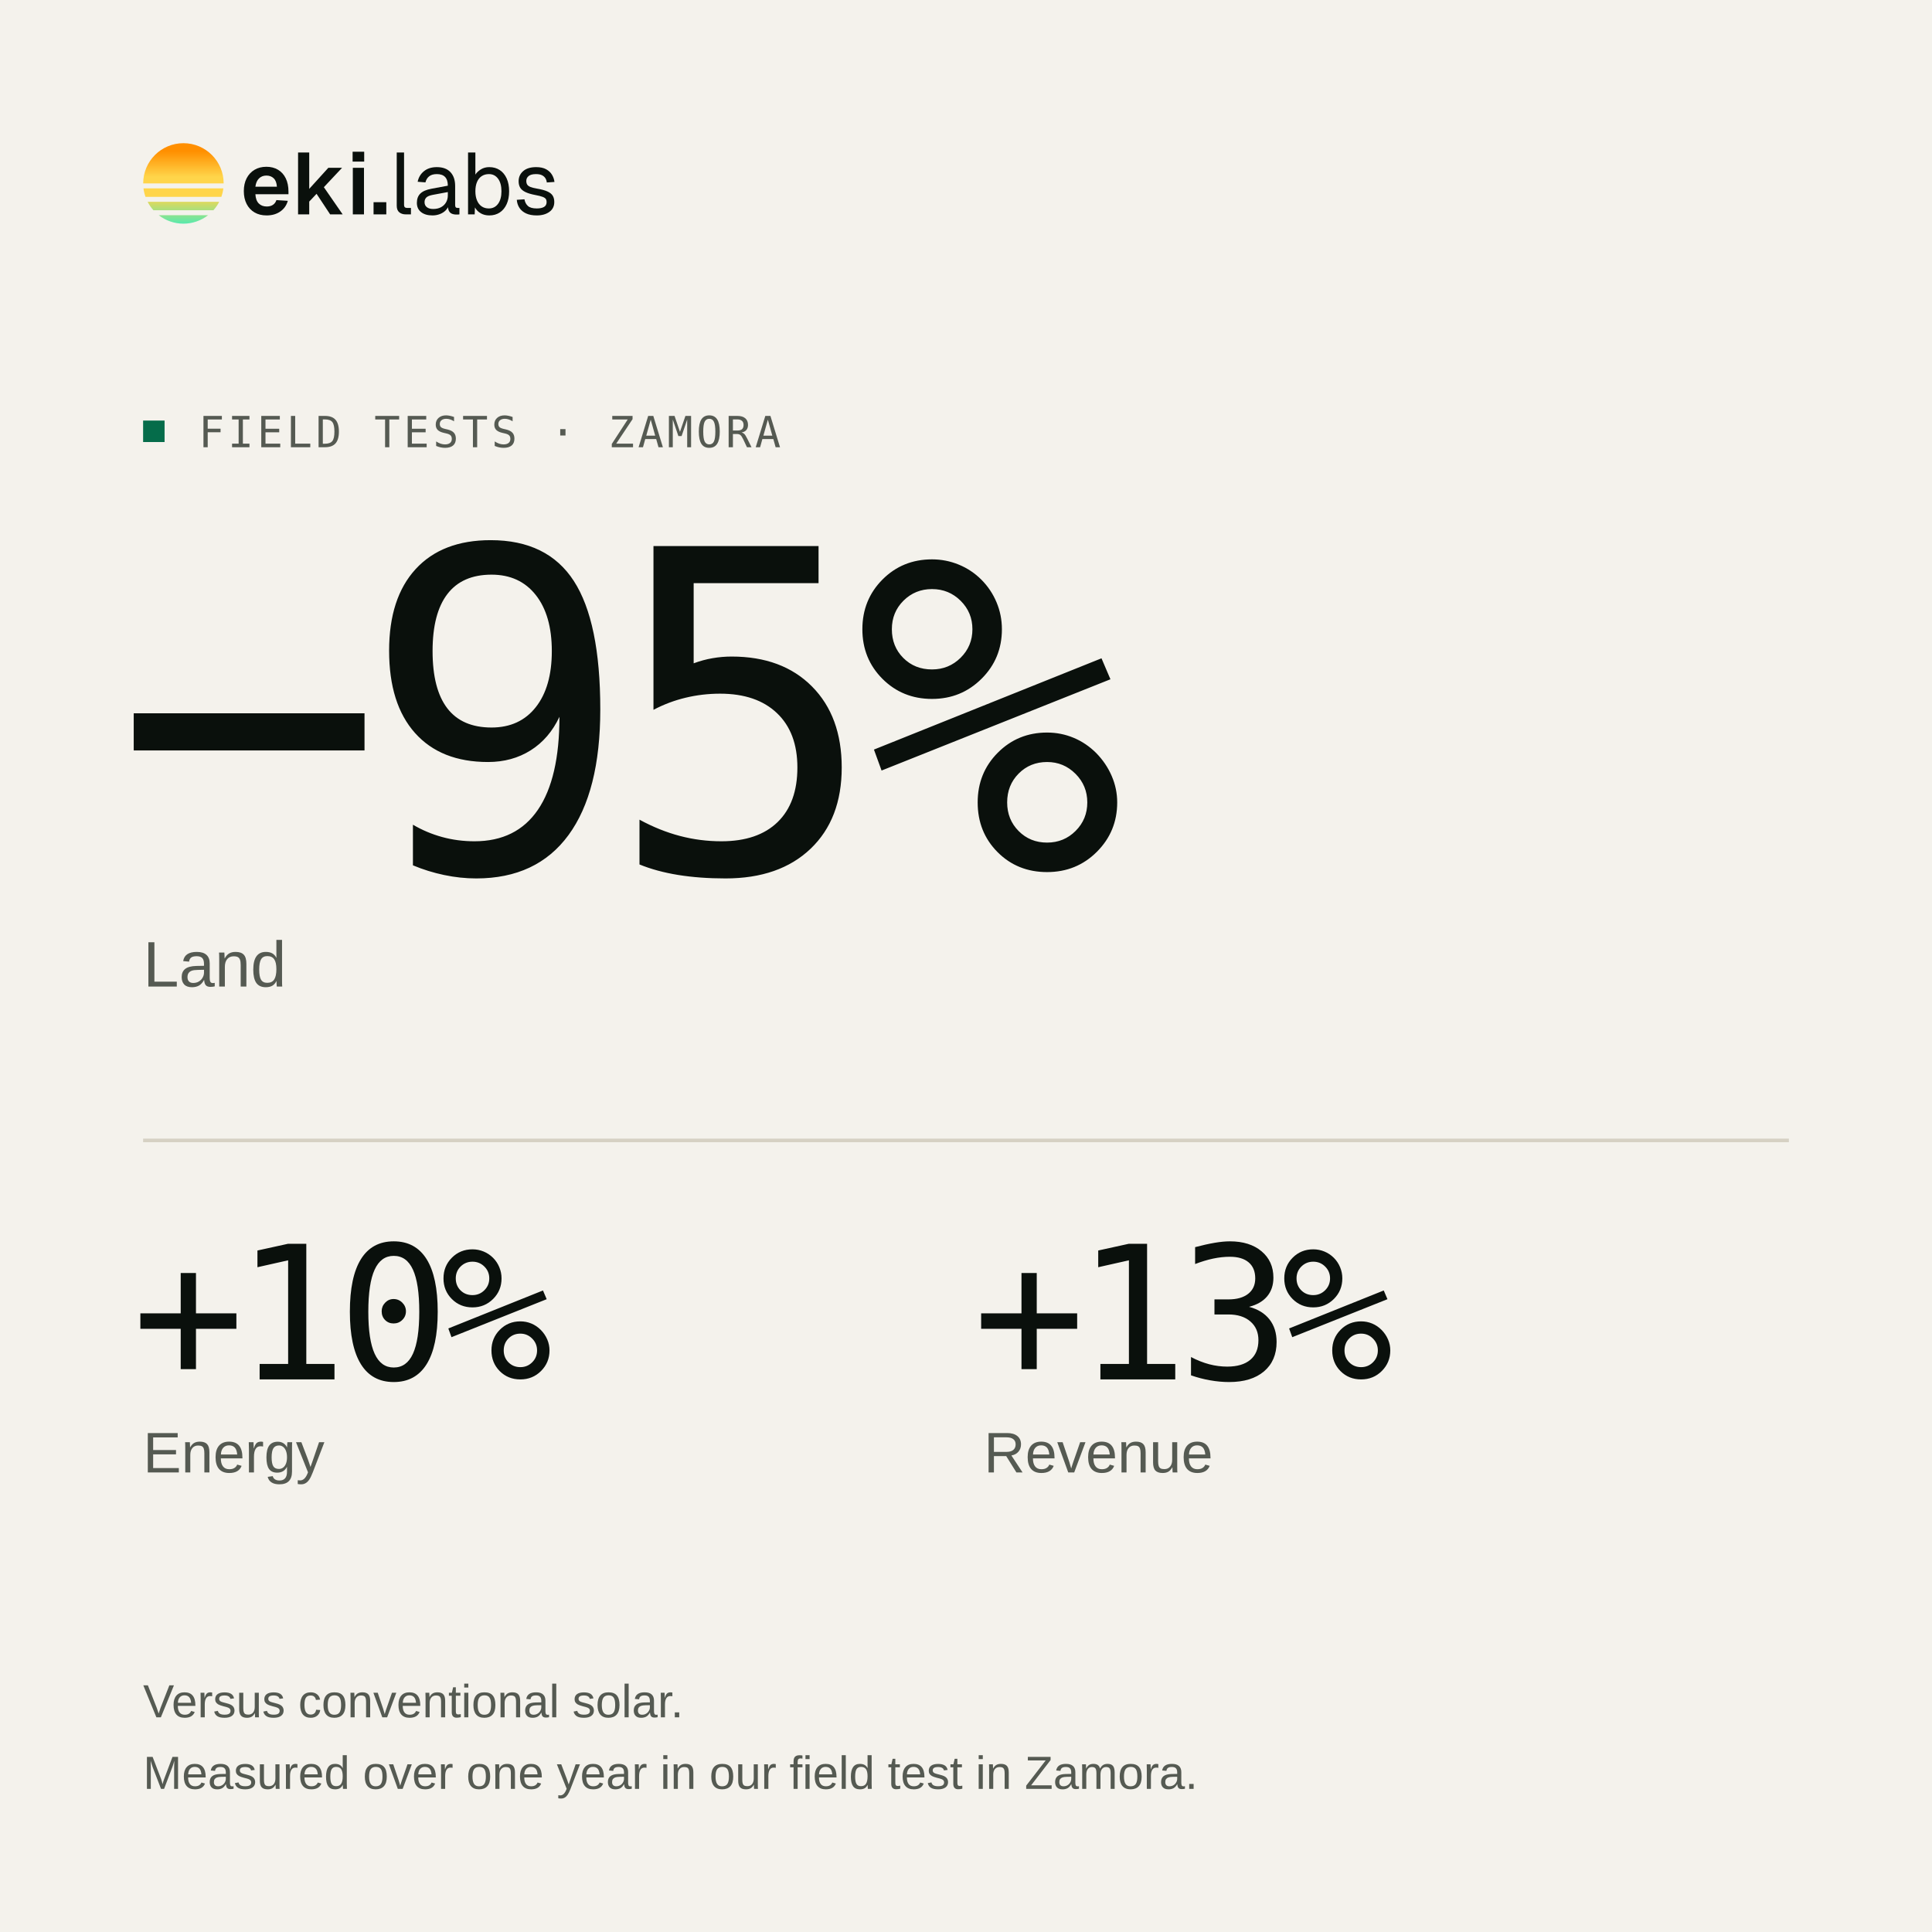
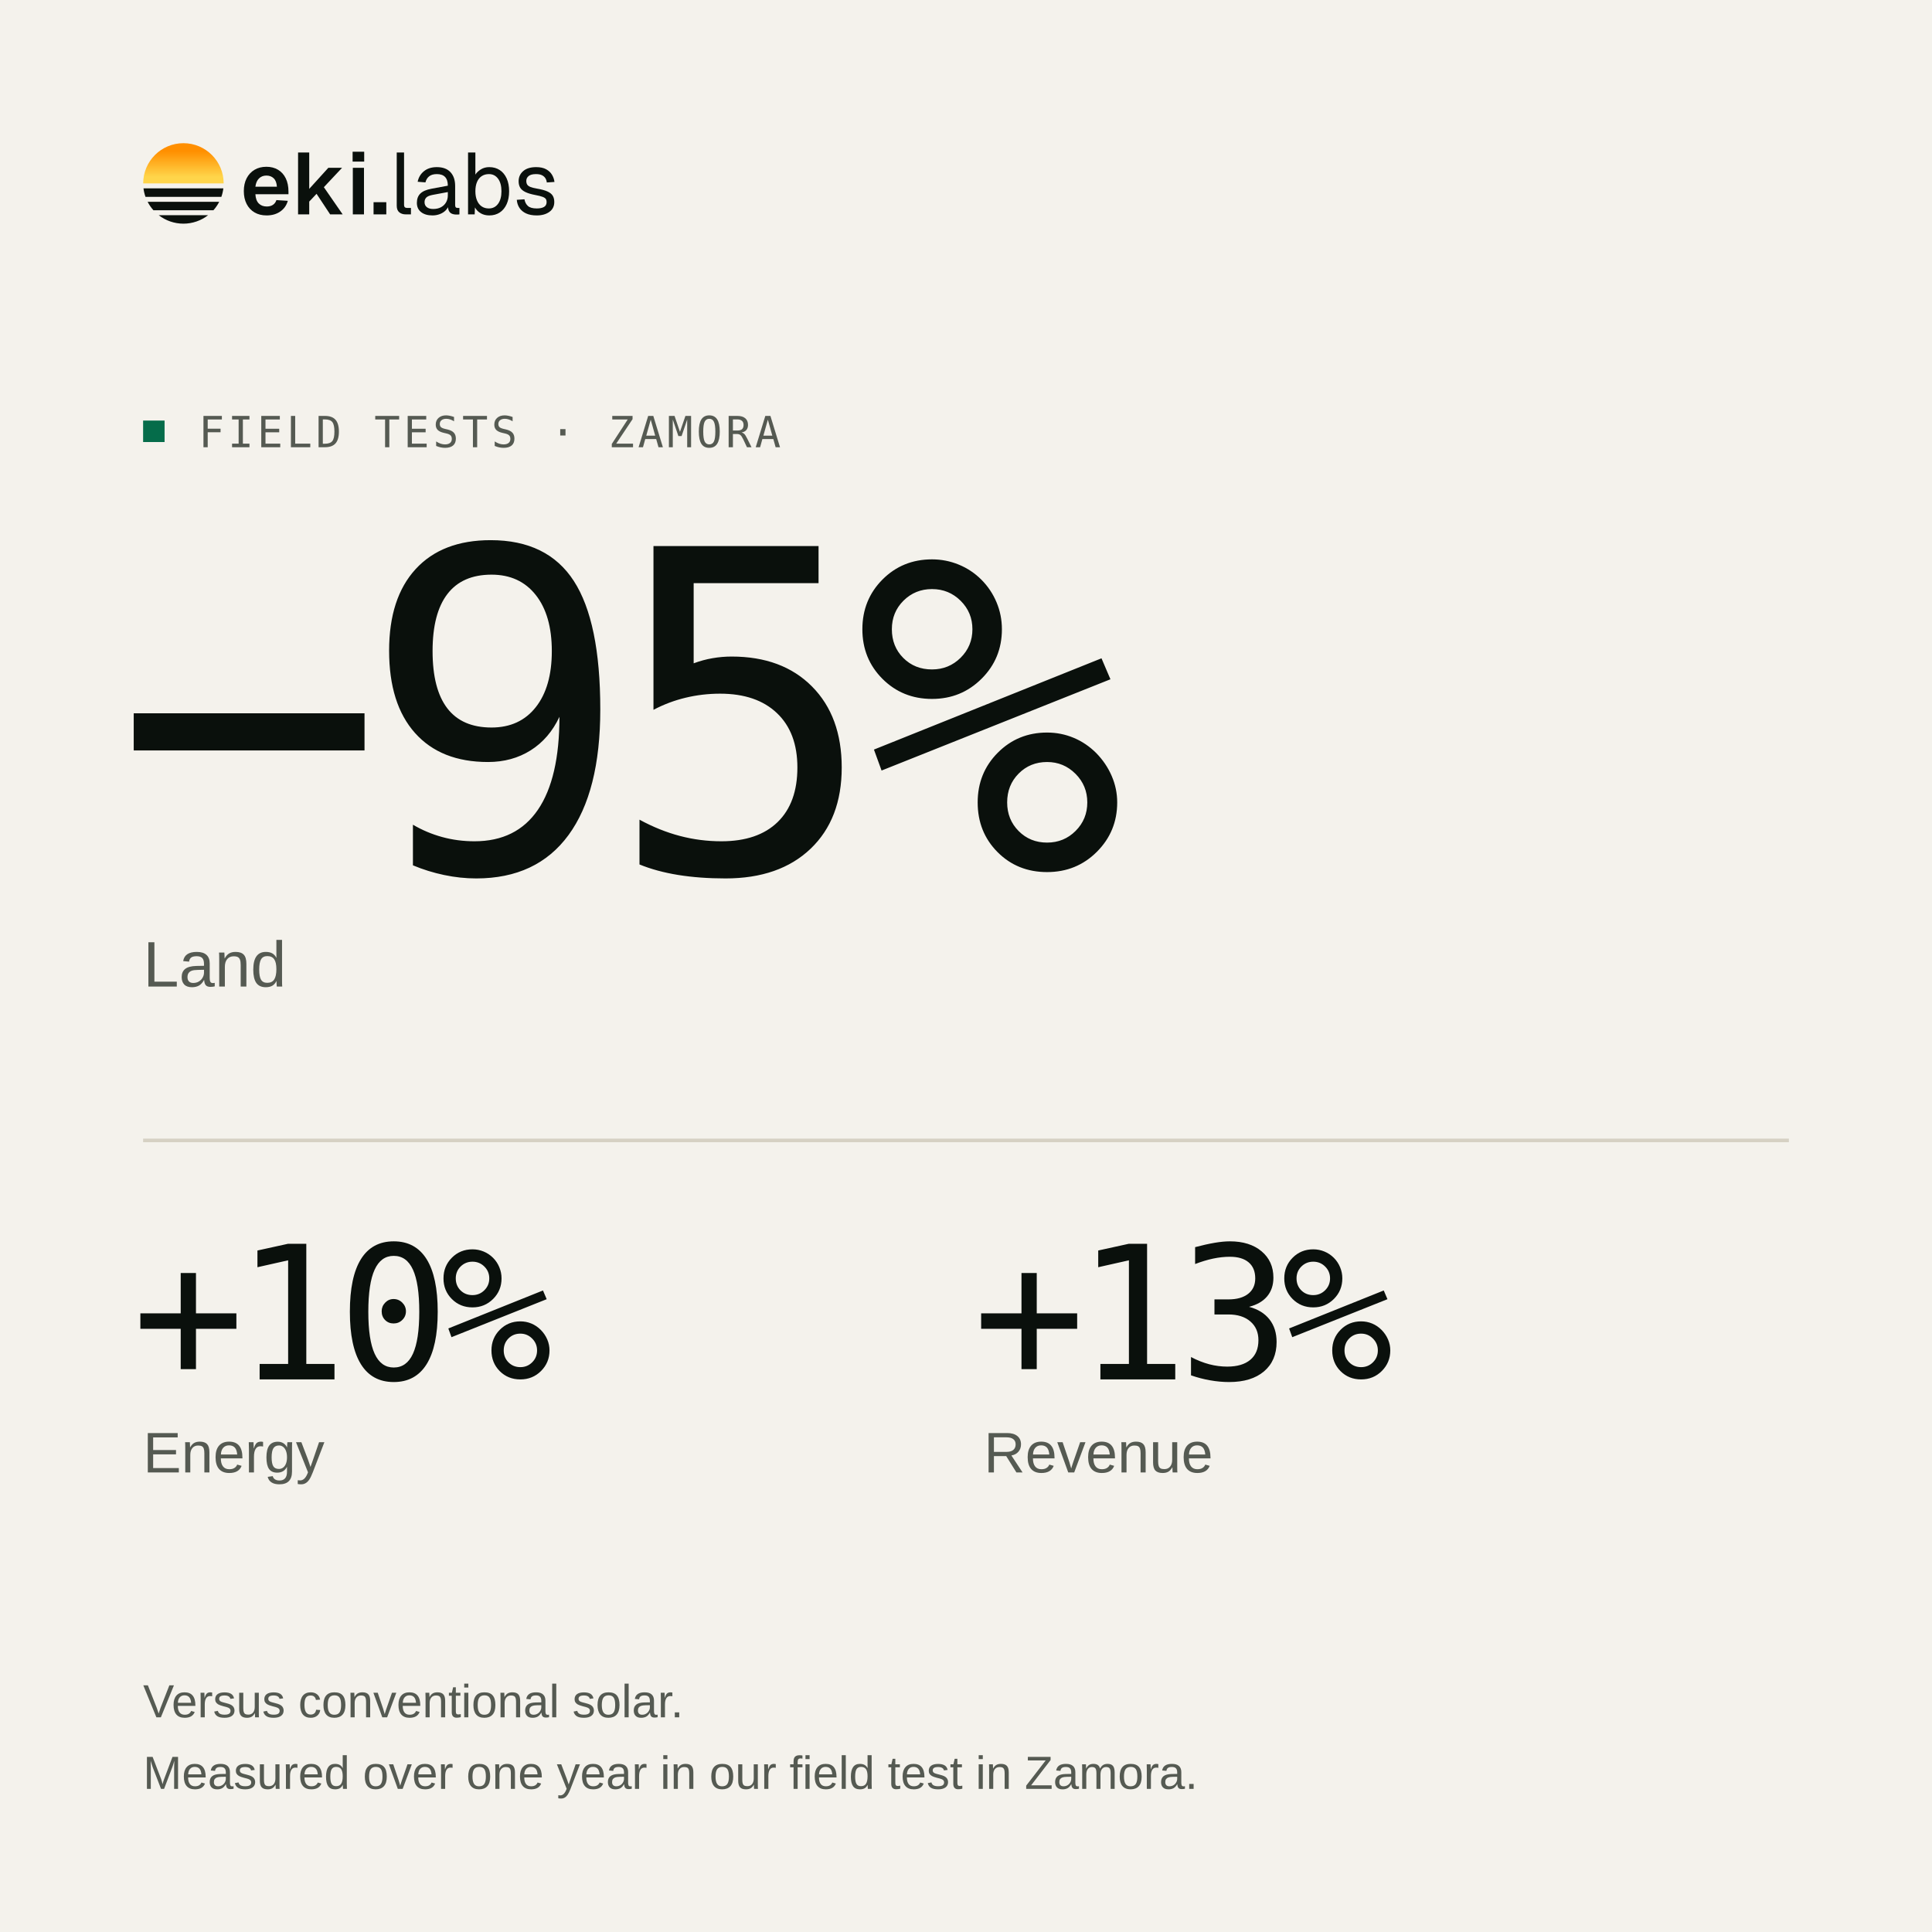
<svg xmlns="http://www.w3.org/2000/svg" width="1080" height="1080" viewBox="0 0 1080 1080">
  <rect width="1080" height="1080" fill="#F4F2EC" />
  <g transform="translate(80.04 119.84) scale(0.04874)">
    <defs>
      <linearGradient id="eki-sun" gradientUnits="userSpaceOnUse" x1="0" y1="0" x2="0" y2="100">
        <stop offset="0" stop-color="#FF8F00" />
        <stop offset="0.1" stop-color="#FF8F00" />
        <stop offset="0.42" stop-color="#FFD54A" />
-         <stop offset="0.66" stop-color="#FFD54A" />
-         <stop offset="1" stop-color="#58E9AE" />
+         <stop offset="1" stop-color="#FFD54A" />
      </linearGradient>
    </defs>
    <g transform="translate(0 -816.5) scale(9.23)">
      <path d="M0 50A50 50 0 0 1 100 50Z" fill="url(#eki-sun)" />
-       <path d="M0.38 56.14L99.62 56.14A50 50 0 0 1 97.14 66.67L2.86 66.67A50 50 0 0 1 0.38 56.14Z" fill="url(#eki-sun)" />
-       <path d="M5.51 72.81L94.49 72.81A50 50 0 0 1 87.27 83.33L12.73 83.33A50 50 0 0 1 5.51 72.81Z" fill="url(#eki-sun)" />
-       <path d="M19.31 89.47L80.69 89.47A50 50 0 0 1 50.00 100.00L50.00 100.00A50 50 0 0 1 19.31 89.47Z" fill="url(#eki-sun)" />
+       <path d="M0.38 56.14L99.62 56.14A50 50 0 0 1 97.14 66.67L2.86 66.67A50 50 0 0 1 0.38 56.14Z" fill="#0A100C" />
+       <path d="M5.51 72.81L94.49 72.81A50 50 0 0 1 87.27 83.33L12.73 83.33A50 50 0 0 1 5.51 72.81Z" fill="#0A100C" />
+       <path d="M19.31 89.47L80.69 89.47A50 50 0 0 1 50.00 100.00L50.00 100.00A50 50 0 0 1 19.31 89.47Z" fill="#0A100C" />
    </g>
    <g transform="translate(1115 0)">
      <path d="M300.6 12Q220.8 12 162.1 -22.4Q103.4 -56.8 71.3 -119.7Q39.2 -182.6 39.2 -267Q39.2 -351.4 71.3 -413.8Q103.4 -476.2 161.5 -511.1Q219.6 -546 298.2 -546Q374.4 -546 431.6 -511.9Q488.8 -477.8 520.1 -413.8Q551.4 -349.8 551.4 -260V-231.4H172Q175.8 -160.8 210.3 -125.6Q244.8 -90.4 302.2 -90.4Q345 -90.4 373.3 -109.5Q401.6 -128.6 413 -163.8L543.8 -155.6Q522.4 -78.2 457.7 -33.1Q393 12 300.6 12ZM172 -317.4H418.6Q414.6 -382.4 381.9 -413.8Q349.2 -445.2 298.2 -445.2Q246.8 -445.2 213.3 -412.3Q179.8 -379.4 172 -317.4Z" fill="#0A100C" />
      <path d="M661.4 0V-710H789.4V-292.6L1008.2 -534H1165.8L957.2 -311.8L1172.8 0H1029.2L873.4 -236L789.4 -146.8V0Z" fill="#0A100C" />
      <path d="M1289.4 0V-534H1417.4V0ZM1287 -605.4V-718.6H1419.8V-605.4Z" fill="#0A100C" />
      <path d="M1527.2 0V-139.8H1673.4V0Z" fill="#0A100C" />
      <path d="M1897 0Q1851 0 1822 -24Q1793 -48 1793 -100V-710H1877V-107Q1877 -91 1885.5 -82.5Q1894 -74 1910 -74H1956V0Z" fill="#0A100C" />
      <path d="M2203 12Q2121 12 2072.5 -26Q2024 -64 2024 -132Q2024 -200 2064 -239Q2104 -278 2191 -294L2379 -329Q2379 -396 2347.5 -429Q2316 -462 2253 -462Q2198 -462 2166 -437.5Q2134 -413 2122 -367L2033 -374Q2048 -449 2105.5 -495.5Q2163 -542 2253 -542Q2355 -542 2409 -484.5Q2463 -427 2463 -326V-107Q2463 -89 2469.5 -81.5Q2476 -74 2491 -74H2512V0Q2508 1 2499 1.5Q2490 2 2480 2Q2444 2 2421.5 -9.5Q2399 -21 2389 -45.5Q2379 -70 2379 -110L2389 -108Q2382 -74 2355 -46.5Q2328 -19 2288 -3.5Q2248 12 2203 12ZM2211 -62Q2264 -62 2301.5 -82.5Q2339 -103 2359 -138.5Q2379 -174 2379 -218V-256L2207 -224Q2153 -214 2132.5 -193.5Q2112 -173 2112 -140Q2112 -103 2138.5 -82.5Q2165 -62 2211 -62Z" fill="#0A100C" />
      <path d="M2854 12Q2799 12 2756 -12.5Q2713 -37 2690 -80L2687 0H2611V-710H2695V-456Q2715 -489 2757 -515.5Q2799 -542 2854 -542Q2924 -542 2975 -508Q3026 -474 3054 -412Q3082 -350 3082 -265Q3082 -180 3054 -118Q3026 -56 2975 -22Q2924 12 2854 12ZM2849 -68Q2916 -68 2955 -121Q2994 -174 2994 -265Q2994 -357 2955 -409.5Q2916 -462 2851 -462Q2802 -462 2767 -438.5Q2732 -415 2713.5 -371Q2695 -327 2695 -265Q2695 -205 2713.5 -160.5Q2732 -116 2766.5 -92Q2801 -68 2849 -68Z" fill="#0A100C" />
      <path d="M3399 12Q3326 12 3276.5 -11Q3227 -34 3200.5 -74.5Q3174 -115 3170 -167L3258 -173Q3266 -125 3297.5 -96.5Q3329 -68 3399 -68Q3453 -68 3482.5 -85.5Q3512 -103 3512 -142Q3512 -163 3502.5 -177Q3493 -191 3465 -201.5Q3437 -212 3383 -222Q3309 -236 3267 -257Q3225 -278 3208 -308Q3191 -338 3191 -380Q3191 -451 3243.5 -496.5Q3296 -542 3392 -542Q3462 -542 3506.5 -517.5Q3551 -493 3574 -454Q3597 -415 3602 -372L3514 -366Q3512 -391 3499 -413Q3486 -435 3460 -448.5Q3434 -462 3390 -462Q3333 -462 3306 -440Q3279 -418 3279 -384Q3279 -358 3289.5 -341.5Q3300 -325 3326.5 -314.5Q3353 -304 3399 -296Q3477 -283 3521 -263Q3565 -243 3582.5 -213.5Q3600 -184 3600 -142Q3600 -69 3543.5 -28.5Q3487 12 3399 12Z" fill="#0A100C" />
    </g>
  </g>
  <rect x="80" y="235.1" width="12" height="12" fill="#056C4A" />
  <text x="111" y="250" font-family="'Geist Mono', Menlo, monospace" font-size="24" font-weight="500" fill="#555A52" text-anchor="start" letter-spacing="1.92">FIELD TESTS · ZAMORA</text>
  <text x="64" y="487.5" font-family="'Geist Mono', Menlo, monospace" font-size="250" font-weight="400" fill="#0A100C" text-anchor="start" letter-spacing="-12.50">−95%</text>
  <text x="80" y="551.5" font-family="'Work Sans', Arial, sans-serif" font-size="36" font-weight="400" fill="#555A52" text-anchor="start">Land</text>
  <rect x="80" y="636.5" width="920" height="2" fill="#D6D1C3" />
  <text x="74" y="771.1" font-family="'Geist Mono', Menlo, monospace" font-size="104" font-weight="400" fill="#0A100C" text-anchor="start" letter-spacing="-5.20">+10%</text>
  <text x="80" y="823.1" font-family="'Work Sans', Arial, sans-serif" font-size="32" font-weight="400" fill="#555A52" text-anchor="start">Energy</text>
  <text x="544" y="771.1" font-family="'Geist Mono', Menlo, monospace" font-size="104" font-weight="400" fill="#0A100C" text-anchor="start" letter-spacing="-5.20">+13%</text>
  <text x="550" y="823.1" font-family="'Work Sans', Arial, sans-serif" font-size="32" font-weight="400" fill="#555A52" text-anchor="start">Revenue</text>
  <text x="80" y="960" font-family="'Work Sans', Arial, sans-serif" font-size="26" font-weight="400" fill="#555A52" text-anchor="start">Versus conventional solar.</text>
  <text x="80" y="1000" font-family="'Work Sans', Arial, sans-serif" font-size="26" font-weight="400" fill="#555A52" text-anchor="start">Measured over one year in our field test in Zamora.</text>
</svg>
